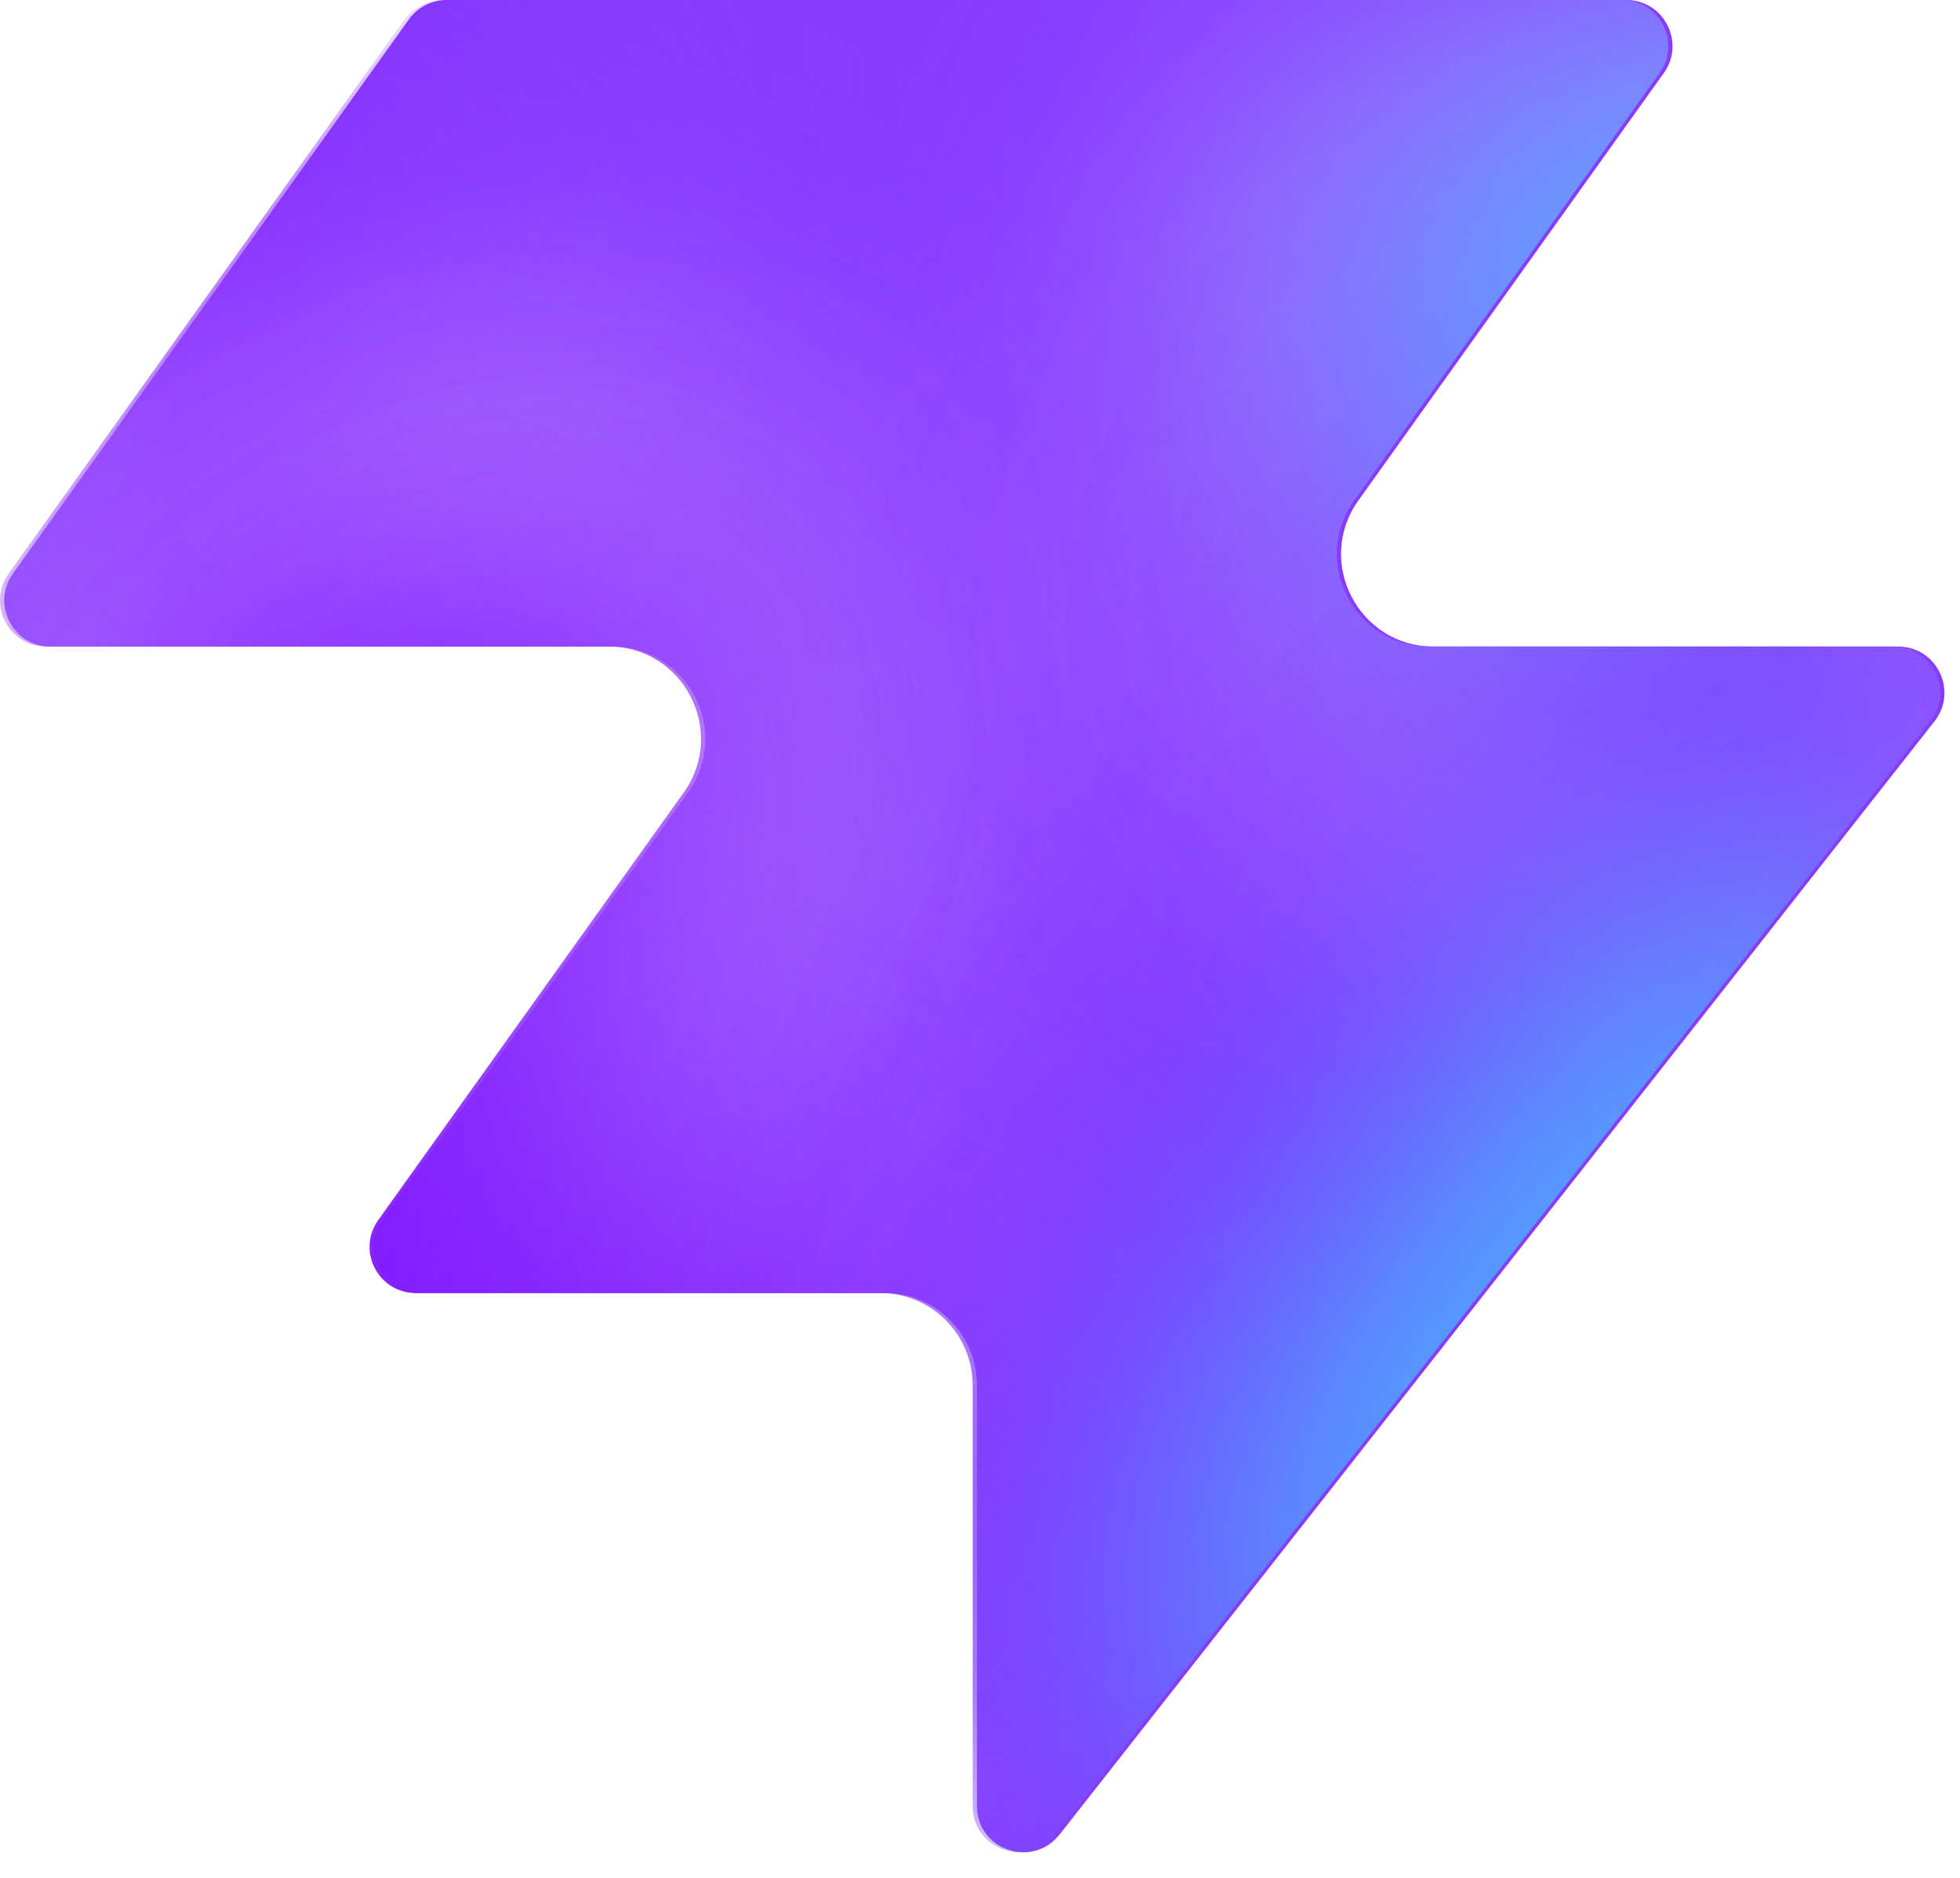
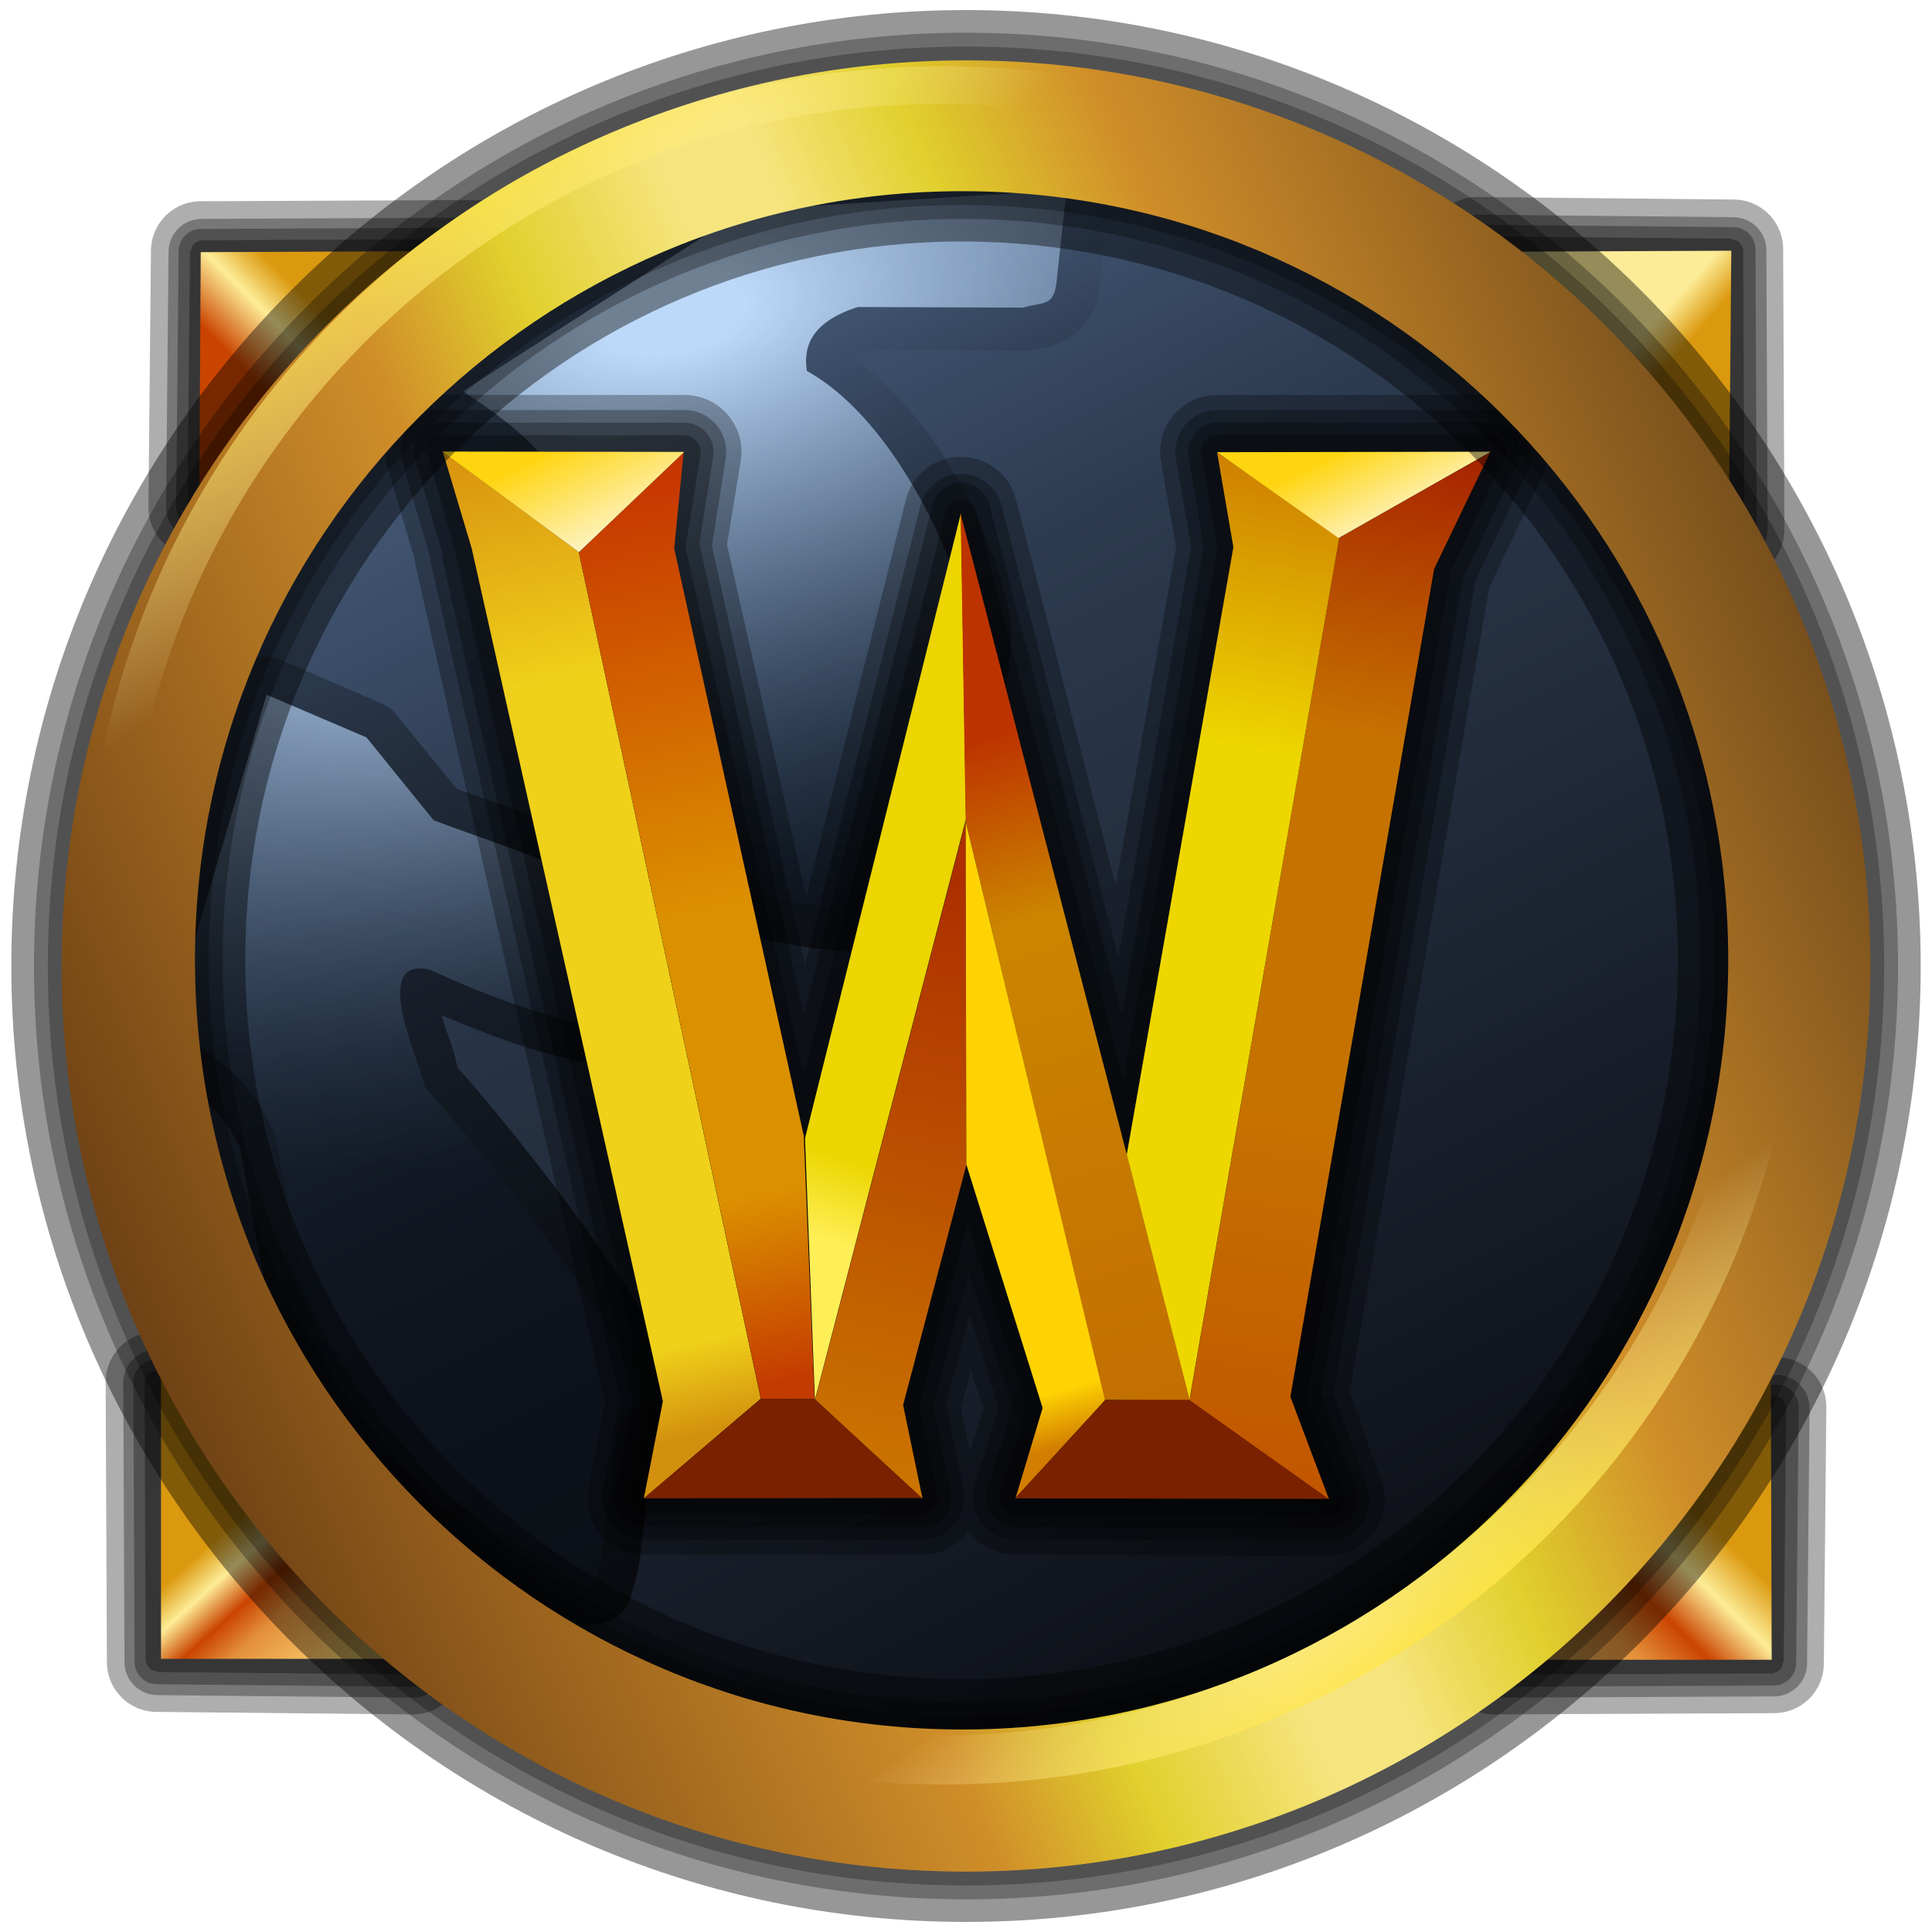
- <svg xmlns="http://www.w3.org/2000/svg" width="48" height="46" fill="none" viewBox="0 0 48 46">
-   <path fill="#863bff" d="M25.946 44.938c-.664.845-2.021.375-2.021-.698V33.937a2.26 2.26 0 0 0-2.262-2.262H10.287c-.92 0-1.456-1.04-.92-1.788l7.48-10.471c1.07-1.497 0-3.578-1.842-3.578H1.237c-.92 0-1.456-1.04-.92-1.788L10.013.474c.214-.297.556-.474.92-.474h28.894c.92 0 1.456 1.04.92 1.788l-7.48 10.471c-1.07 1.498 0 3.579 1.842 3.579h11.377c.943 0 1.473 1.088.89 1.83L25.947 44.94z" style="fill:#863bff;fill:color(display-p3 .525 .23 1);fill-opacity:1" />
-   <mask id="a" width="48" height="46" x="0" y="0" maskUnits="userSpaceOnUse" style="mask-type:alpha">
-     <path fill="#000" d="M25.842 44.938c-.664.844-2.021.375-2.021-.698V33.937a2.26 2.26 0 0 0-2.262-2.262H10.183c-.92 0-1.456-1.04-.92-1.788l7.48-10.471c1.07-1.498 0-3.579-1.842-3.579H1.133c-.92 0-1.456-1.04-.92-1.787L9.91.473c.214-.297.556-.474.92-.474h28.894c.92 0 1.456 1.04.92 1.788l-7.48 10.471c-1.07 1.498 0 3.578 1.842 3.578h11.377c.943 0 1.473 1.088.89 1.832L25.843 44.94z" style="fill:#000;fill-opacity:1" />
-   </mask>
-   <g mask="url(#a)">
-     <g filter="url(#b)">
-       <ellipse cx="5.508" cy="14.704" fill="#ede6ff" rx="5.508" ry="14.704" style="fill:#ede6ff;fill:color(display-p3 .927 .903 1);fill-opacity:1" transform="matrix(.00324 1 1 -.00324 -4.47 31.516)" />
-     </g>
-     <g filter="url(#c)">
-       <ellipse cx="10.399" cy="29.851" fill="#ede6ff" rx="10.399" ry="29.851" style="fill:#ede6ff;fill:color(display-p3 .927 .903 1);fill-opacity:1" transform="matrix(.00324 1 1 -.00324 -39.328 7.883)" />
-     </g>
-     <g filter="url(#d)">
-       <ellipse cx="5.508" cy="30.487" fill="#7e14ff" rx="5.508" ry="30.487" style="fill:#7e14ff;fill:color(display-p3 .492 .077 1);fill-opacity:1" transform="rotate(89.814 -25.913 -14.639)scale(1 -1)" />
-     </g>
-     <g filter="url(#e)">
-       <ellipse cx="5.508" cy="30.599" fill="#7e14ff" rx="5.508" ry="30.599" style="fill:#7e14ff;fill:color(display-p3 .492 .077 1);fill-opacity:1" transform="rotate(89.814 -32.644 -3.334)scale(1 -1)" />
-     </g>
-     <g filter="url(#f)">
-       <ellipse cx="5.508" cy="30.599" fill="#7e14ff" rx="5.508" ry="30.599" style="fill:#7e14ff;fill:color(display-p3 .492 .077 1);fill-opacity:1" transform="matrix(.00324 1 1 -.00324 -34.34 30.47)" />
-     </g>
-     <g filter="url(#g)">
-       <ellipse cx="14.072" cy="22.078" fill="#ede6ff" rx="14.072" ry="22.078" style="fill:#ede6ff;fill:color(display-p3 .927 .903 1);fill-opacity:1" transform="rotate(93.35 24.506 48.493)scale(-1 1)" />
-     </g>
-     <g filter="url(#h)">
-       <ellipse cx="3.47" cy="21.501" fill="#7e14ff" rx="3.47" ry="21.501" style="fill:#7e14ff;fill:color(display-p3 .492 .077 1);fill-opacity:1" transform="rotate(89.009 28.708 47.59)scale(-1 1)" />
-     </g>
-     <g filter="url(#i)">
-       <ellipse cx="3.47" cy="21.501" fill="#7e14ff" rx="3.47" ry="21.501" style="fill:#7e14ff;fill:color(display-p3 .492 .077 1);fill-opacity:1" transform="rotate(89.009 28.708 47.59)scale(-1 1)" />
-     </g>
-     <g filter="url(#j)">
-       <ellipse cx=".387" cy="8.972" fill="#7e14ff" rx="4.407" ry="29.108" style="fill:#7e14ff;fill:color(display-p3 .492 .077 1);fill-opacity:1" transform="rotate(39.51 .387 8.972)" />
-     </g>
-     <g filter="url(#k)">
-       <ellipse cx="47.523" cy="-6.092" fill="#7e14ff" rx="4.407" ry="29.108" style="fill:#7e14ff;fill:color(display-p3 .492 .077 1);fill-opacity:1" transform="rotate(37.892 47.523 -6.092)" />
-     </g>
-     <g filter="url(#l)">
-       <ellipse cx="41.412" cy="6.333" fill="#47bfff" rx="5.971" ry="9.665" style="fill:#47bfff;fill:color(display-p3 .28 .748 1);fill-opacity:1" transform="rotate(37.892 41.412 6.333)" />
-     </g>
-     <g filter="url(#m)">
-       <ellipse cx="-1.879" cy="38.332" fill="#7e14ff" rx="4.407" ry="29.108" style="fill:#7e14ff;fill:color(display-p3 .492 .077 1);fill-opacity:1" transform="rotate(37.892 -1.88 38.332)" />
-     </g>
-     <g filter="url(#n)">
-       <ellipse cx="-1.879" cy="38.332" fill="#7e14ff" rx="4.407" ry="29.108" style="fill:#7e14ff;fill:color(display-p3 .492 .077 1);fill-opacity:1" transform="rotate(37.892 -1.88 38.332)" />
-     </g>
-     <g filter="url(#o)">
-       <ellipse cx="35.651" cy="29.907" fill="#7e14ff" rx="4.407" ry="29.108" style="fill:#7e14ff;fill:color(display-p3 .492 .077 1);fill-opacity:1" transform="rotate(37.892 35.651 29.907)" />
-     </g>
-     <g filter="url(#p)">
-       <ellipse cx="38.418" cy="32.4" fill="#47bfff" rx="5.971" ry="15.297" style="fill:#47bfff;fill:color(display-p3 .28 .748 1);fill-opacity:1" transform="rotate(37.892 38.418 32.4)" />
-     </g>
+ <svg xmlns="http://www.w3.org/2000/svg" xmlns:xlink="http://www.w3.org/1999/xlink" height="48" width="48" viewBox="0 0 48 48">
+   <linearGradient id="a" x1="-2247" x2="-2225.6" y1="365.76" y2="324.21" gradientTransform="matrix(1 0 0 -1 2229.2 311.64)" gradientUnits="userSpaceOnUse">
+     <stop stop-color="#5b779e" offset="0" />
+     <stop stop-color="#2d3b50" offset=".399" />
+     <stop stop-color="#0c0e14" offset="1" />
+   </linearGradient>
+   <linearGradient id="b">
+     <stop stop-opacity="0" offset="0" />
+     <stop stop-opacity=".62" offset="1" />
+   </linearGradient>
+   <linearGradient id="c" x1="-2269.2" x2="-2262.7" y1="408.9" y2="394.7" gradientTransform="matrix(1 0 0 -1 2259.2 363.86)" gradientUnits="userSpaceOnUse" xlink:href="#b" />
+   <linearGradient id="d">
+     <stop stop-color="#e6f1fd" offset="0" />
+     <stop stop-color="#bdd9f9" offset="0" />
+     <stop stop-color="#bdd9f9" offset=".065" />
+     <stop stop-color="#1c3556" stop-opacity=".1" offset="1" />
+   </linearGradient>
+   <radialGradient id="e" cx="-2580.2" cy="505.22" r="7.5" gradientTransform="matrix(3.7445 -.7613 -.396 -1.9477 9848.5 -1026.2)" gradientUnits="userSpaceOnUse" xlink:href="#d" />
+   <linearGradient id="f" x1="-2286.3" x2="-2275" y1="410.38" y2="386.13" gradientTransform="matrix(1 0 0 -1 2259.2 363.86)" gradientUnits="userSpaceOnUse" xlink:href="#b" />
+   <radialGradient id="g" cx="-2579.1" cy="509.85" r="7.5" gradientTransform="matrix(3.7445 -.7613 -.396 -1.9477 9841.2 -1010.4)" gradientUnits="userSpaceOnUse" xlink:href="#d" />
+   <linearGradient id="h" x1="-2191.4" x2="-2185.1" y1="412.55" y2="406.98" gradientTransform="matrix(1 0 0 -1 2229.4 417.58)" gradientUnits="userSpaceOnUse">
+     <stop stop-color="#fdec97" offset="0" />
+     <stop stop-color="#fdec97" offset=".353" />
+     <stop stop-color="#fdec97" offset=".513" />
+     <stop stop-color="#db990f" offset=".628" />
+     <stop stop-color="#db990f" offset="1" />
+   </linearGradient>
+   <linearGradient id="i">
+     <stop stop-color="#ffdc76" offset="0" />
+     <stop stop-color="#e4903b" offset=".327" />
+     <stop stop-color="#ca4400" offset=".451" />
+     <stop stop-color="#fdec97" offset=".58" />
+     <stop stop-color="#db990f" offset=".704" />
+     <stop stop-color="#db990f" offset="1" />
+   </linearGradient>
+   <linearGradient id="j" x1="-2190.9" x2="-2184.3" y1="374.29" y2="381.04" gradientTransform="matrix(1 0 0 -1 2229.4 417.58)" gradientUnits="userSpaceOnUse" xlink:href="#i" />
+   <linearGradient id="k" x1="-2221.4" x2="-2225.8" y1="375.5" y2="380.36" gradientTransform="matrix(1 0 0 -1 2229.4 417.58)" gradientUnits="userSpaceOnUse" xlink:href="#i" />
+   <linearGradient id="l" x1="-2225.7" x2="-2219.7" y1="406.59" y2="412.52" gradientTransform="matrix(1 0 0 -1 2229.4 417.58)" gradientUnits="userSpaceOnUse">
+     <stop stop-color="#ca4400" offset="0" />
+     <stop stop-color="#ca4400" offset=".353" />
+     <stop stop-color="#fdec97" offset=".513" />
+     <stop stop-color="#db990f" offset=".628" />
+     <stop stop-color="#db990f" offset="1" />
+   </linearGradient>
+   <linearGradient id="m" x1="-2217.4" x2="-2211.9" y1="406.21" y2="381.96" gradientTransform="matrix(1 0 0 -1 2229.4 417.58)" gradientUnits="userSpaceOnUse">
+     <stop stop-color="#da940f" offset="0" />
+     <stop stop-color="#efd11a" offset=".235" />
+     <stop stop-color="#efd11a" offset=".75" />
+     <stop stop-color="#efd11a" offset=".908" />
+     <stop stop-color="#d3900e" offset="1" />
+   </linearGradient>
+   <linearGradient id="n" x1="-2214" x2="-2209.2" y1="406.28" y2="383.42" gradientTransform="matrix(1 0 0 -1 2229.4 417.58)" gradientUnits="userSpaceOnUse">
+     <stop stop-color="#c63000" offset="0" />
+     <stop stop-color="#db9000" offset=".491" />
+     <stop stop-color="#db9000" offset=".8" />
+     <stop stop-color="#c43b00" offset="1" />
+   </linearGradient>
+   <linearGradient id="o" x1="-2204.5" x2="-2208" y1="395.47" y2="380.78" gradientTransform="matrix(1 0 0 -1 2229.4 417.58)" gradientUnits="userSpaceOnUse">
+     <stop stop-color="#ad2f00" offset="0" />
+     <stop stop-color="#cb7500" offset="1" />
+   </linearGradient>
+   <linearGradient id="p" x1="-2204.5" x2="-2209.6" y1="402.45" y2="386.98" gradientTransform="matrix(1 0 0 -1 2229.4 417.58)" gradientUnits="userSpaceOnUse">
+     <stop stop-color="#ecd500" offset="0" />
+     <stop stop-color="#ecd500" offset=".869" />
+     <stop stop-color="#ffef57" offset="1" />
+   </linearGradient>
+   <linearGradient id="q">
+     <stop stop-color="#ffd511" offset="0" />
+     <stop stop-color="#fdf8dc" offset="1" />
+   </linearGradient>
+   <linearGradient id="r" x1="-2215.5" x2="-2214.2" y1="406.48" y2="403.82" gradientTransform="matrix(1 0 0 -1 2229.4 417.58)" gradientUnits="userSpaceOnUse" xlink:href="#q" />
+   <linearGradient id="s" x1="-2206.4" x2="-2200.6" y1="402.91" y2="382.79" gradientTransform="matrix(1 0 0 -1 2229.4 417.58)" gradientUnits="userSpaceOnUse">
+     <stop stop-color="#bd3300" offset="0" />
+     <stop stop-color="#bd3300" offset=".188" />
+     <stop stop-color="#cb8500" offset=".411" />
+     <stop stop-color="#c26f00" offset="1" />
+   </linearGradient>
+   <linearGradient id="t" x1="-2206.6" x2="-2202.7" y1="395.11" y2="381.73" gradientTransform="matrix(1 0 0 -1 2229.4 417.58)" gradientUnits="userSpaceOnUse">
+     <stop stop-color="#ffd303" offset="0" />
+     <stop stop-color="#ffd303" offset=".902" />
+     <stop stop-color="#d27e00" offset="1" />
+   </linearGradient>
+   <linearGradient id="u" x1="-2193.9" x2="-2198.3" y1="406.83" y2="380.5" gradientTransform="matrix(1 0 0 -1 2229.4 417.58)" gradientUnits="userSpaceOnUse">
+     <stop stop-color="#a51f00" offset="0" />
+     <stop stop-color="#c67200" offset=".288" />
+     <stop stop-color="#c67200" offset=".644" />
+     <stop stop-color="#c25500" offset="1" />
+   </linearGradient>
+   <linearGradient id="v" x1="-2197.3" x2="-2201.7" y1="406.26" y2="382.99" gradientTransform="matrix(1 0 0 -1 2229.4 417.58)" gradientUnits="userSpaceOnUse">
+     <stop stop-color="#cd7c00" offset="0" />
+     <stop stop-color="#eed700" offset=".314" />
+     <stop stop-color="#eed700" offset="1" />
+   </linearGradient>
+   <linearGradient id="w" x1="-2195.8" x2="-2194.7" y1="406.48" y2="404.2" gradientTransform="matrix(1 0 0 -1 2229.4 417.58)" gradientUnits="userSpaceOnUse" xlink:href="#q" />
+   <linearGradient id="x" x1="-2230.5" x2="-2178.7" y1="383.14" y2="404.68" gradientTransform="matrix(1 0 0 -1 2229.4 417.58)" gradientUnits="userSpaceOnUse">
+     <stop stop-color="#51290e" offset="0" />
+     <stop stop-color="#d08e29" offset=".346" />
+     <stop stop-color="#e1d02d" offset=".417" />
+     <stop stop-color="#f6e57f" offset=".498" />
+     <stop stop-color="#f6e57f" offset=".537" />
+     <stop stop-color="#e1d02d" offset=".605" />
+     <stop stop-color="#d08e29" offset=".687" />
+     <stop stop-color="#452a15" offset="1" />
+   </linearGradient>
+   <linearGradient id="y" x1="-2192.4" x2="-2219.2" y1="375.16" y2="413.07" gradientTransform="matrix(1 0 0 -1 2228.8 416.57)" gradientUnits="userSpaceOnUse">
+     <stop stop-color="#ffe12b" offset="0" />
+     <stop stop-color="#fff7c7" stop-opacity="0" offset=".136" />
+     <stop stop-color="#fff7c7" stop-opacity="0" offset=".819" />
+     <stop stop-color="#ffe12b" offset="1" />
+   </linearGradient>
+   <g transform="translate(29.75,53.719)">
+     <path d="m14.715-29.794c3e-3 11.346-8.94 20.547-19.976 20.55-11.036 4e-3 -19.986-9.192-19.989-20.538v-0.013c-3e-3 -11.347 8.94-20.548 19.976-20.551s19.985 9.191 19.989 20.538z" fill="url(#a)" />
+     <path d="m-3.312-50.062-8 0.5a1.056 1.056 0 0 0 -0.5 0.156l-7 4.5a1.058 1.058 0 0 0 -0.031 1.781c0.923 0.622 1.837 1.338 2.094 2 0.553 1.466 1.181 3.614 1.719 5.469a74.9 74.9 0 0 0 0.75 2.469c0.113 0.342 0.206 0.648 0.312 0.906s0.173 0.454 0.438 0.75c0.04 0.034 0.081 0.065 0.125 0.094 0.473 0.385 0.966 0.596 1.562 0.781s1.284 0.331 1.938 0.438 1.281 0.146 1.844 0.156 0.96 0.133 1.625-0.281c0.032-0.019 0.064-0.04 0.094-0.062 0.285-0.227 0.314-0.379 0.375-0.5s0.113-0.222 0.156-0.344c0.087-0.244 0.166-0.518 0.25-0.844a32.922 32.922 0 0 0 0.844 -4.781c0.072-0.708 0.158-1.177 0-1.812-8e-3 -0.033 0.01-0.06 0-0.094h-0.033c-0.16-0.773-0.57-1.892-1.281-3.156a9.806 9.806 0 0 0 -2.5 -2.906c0.036-0.038 0.117-0.106 0.312-0.188l3.907 0.03c0.117-1e-3 0.233-0.023 0.344-0.062 0.092-0.03 0.189 0.034 0.656-0.188 0.234-0.11 0.52-0.364 0.656-0.625s0.193-0.482 0.219-0.719l0.25-2.281a1.06 1.06 0 0 0 -1.125 -1.187z" fill="url(#c)" />
+     <path id="z" d="m-3.25-49-0.25 2.278c-0.07 0.648-0.343 0.49-0.823 0.646l-4.116-0.015c-1.214 0.39-1.347 1.036-1.265 1.588 2.306 1.282 3.746 4.921 3.955 6.002 0.296 1.042-0.845 6.927-1.25 7.25-0.683 0.425-4.73-0.17-5.75-1-0.548-0.615-1.837-6.167-3-9.25-0.428-1.103-1.576-1.878-2.5-2.5l7-4.5z" fill="url(#e)" />
+     <path d="m-23.219-37.406a0.93 0.93 0 0 0 -0.812 0.688l-2.406 8.219a0.928 0.928 0 0 0 0.375 1.031c0.923 0.621 1.878 1.346 2.156 2.062a0.886 0.886 0 0 0 0.094 0.156c8e-3 0.027 0.019 0.039 0.031 0.094 0.043 0.186 0.093 0.509 0.156 0.875 0.127 0.732 0.302 1.725 0.531 2.75s0.511 2.084 0.938 3 0.998 1.764 2 2.094c-0.243-0.08-0.041 0.01 0.094 0.094s0.312 0.199 0.531 0.344c0.438 0.29 0.998 0.654 1.562 1.031s1.131 0.777 1.594 1.062c0.231 0.143 0.441 0.248 0.625 0.344 0.092 0.048 0.175 0.085 0.281 0.125s0.168 0.139 0.594 0.062c0.49-0.088 0.641-0.361 0.719-0.5s0.095-0.244 0.125-0.344c0.059-0.199 0.12-0.398 0.156-0.625 0.073-0.455 0.126-1.016 0.188-1.562s0.125-1.099 0.188-1.469c0.026-0.152 0.046-0.219 0.062-0.281 0.069-0.059 0.167-0.051 0.219-0.125 0.204-0.287 0.227-0.585 0.219-0.812-0.017-0.455-0.162-0.803-0.344-1.188-0.364-0.771-0.96-1.658-1.625-2.594-1.283-1.807-2.75-3.586-3.406-4.312-0.055-0.18-0.086-0.365-0.156-0.562-0.087-0.246-0.185-0.514-0.25-0.75 1.383 0.59 2.816 1.122 4.406 1.312a0.916 0.916 0 0 0 0.281 -0.031 5.827 5.827 0 0 0 1.438 -0.438c0.27-0.122 0.556-0.247 0.812-0.469s0.541-0.578 0.594-1.062a0.93 0.93 0 0 0 -0.156 -0.625c-1.777-2.656-4.331-3.335-7-4.312l-1.533-1.876a0.928 0.928 0 0 0 -0.344 -0.25l-2.469-1.062a0.912 0.912 0 0 0 -0.468 -0.094z" fill="url(#f)" />
+     <path id="A" d="m-18.975-33.338c2.82 1.052 5.133 1.588 6.779 4.048-0.07 0.647-1.486 1.083-2.061 1.177-1.708-0.205-3.28-0.818-4.823-1.518-1.526-0.329-0.198 2.363-0.116 2.915 1.09 1.186 6.496 7.814 5.012 7.994-0.364 0.045-0.521 4.395-0.86 4.455s-4.462-2.938-4.832-3.059c-2.377-0.783-2.767-8.199-3.155-8.421-0.427-1.103-1.576-1.878-2.5-2.5l2.404-8.212 2.482 1.061z" fill="url(#g)" />
  </g>
-   <defs>
-     <filter id="b" width="60.045" height="41.654" x="-19.77" y="16.149" color-interpolation-filters="sRGB" filterUnits="userSpaceOnUse">
-       <feFlood flood-opacity="0" result="BackgroundImageFix" />
-       <feBlend in="SourceGraphic" in2="BackgroundImageFix" result="shape" />
-       <feGaussianBlur result="effect1_foregroundBlur_2002_17158" stdDeviation="7.659" />
-     </filter>
-     <filter id="c" width="90.34" height="51.437" x="-54.613" y="-7.533" color-interpolation-filters="sRGB" filterUnits="userSpaceOnUse">
-       <feFlood flood-opacity="0" result="BackgroundImageFix" />
-       <feBlend in="SourceGraphic" in2="BackgroundImageFix" result="shape" />
-       <feGaussianBlur result="effect1_foregroundBlur_2002_17158" stdDeviation="7.659" />
-     </filter>
-     <filter id="d" width="79.355" height="29.4" x="-49.64" y="2.03" color-interpolation-filters="sRGB" filterUnits="userSpaceOnUse">
-       <feFlood flood-opacity="0" result="BackgroundImageFix" />
-       <feBlend in="SourceGraphic" in2="BackgroundImageFix" result="shape" />
-       <feGaussianBlur result="effect1_foregroundBlur_2002_17158" stdDeviation="4.596" />
-     </filter>
-     <filter id="e" width="79.579" height="29.4" x="-45.045" y="20.029" color-interpolation-filters="sRGB" filterUnits="userSpaceOnUse">
-       <feFlood flood-opacity="0" result="BackgroundImageFix" />
-       <feBlend in="SourceGraphic" in2="BackgroundImageFix" result="shape" />
-       <feGaussianBlur result="effect1_foregroundBlur_2002_17158" stdDeviation="4.596" />
-     </filter>
-     <filter id="f" width="79.579" height="29.4" x="-43.513" y="21.178" color-interpolation-filters="sRGB" filterUnits="userSpaceOnUse">
-       <feFlood flood-opacity="0" result="BackgroundImageFix" />
-       <feBlend in="SourceGraphic" in2="BackgroundImageFix" result="shape" />
-       <feGaussianBlur result="effect1_foregroundBlur_2002_17158" stdDeviation="4.596" />
-     </filter>
-     <filter id="g" width="74.749" height="58.852" x="15.756" y="-17.901" color-interpolation-filters="sRGB" filterUnits="userSpaceOnUse">
-       <feFlood flood-opacity="0" result="BackgroundImageFix" />
-       <feBlend in="SourceGraphic" in2="BackgroundImageFix" result="shape" />
-       <feGaussianBlur result="effect1_foregroundBlur_2002_17158" stdDeviation="7.659" />
-     </filter>
-     <filter id="h" width="61.377" height="25.362" x="23.548" y="2.284" color-interpolation-filters="sRGB" filterUnits="userSpaceOnUse">
-       <feFlood flood-opacity="0" result="BackgroundImageFix" />
-       <feBlend in="SourceGraphic" in2="BackgroundImageFix" result="shape" />
-       <feGaussianBlur result="effect1_foregroundBlur_2002_17158" stdDeviation="4.596" />
-     </filter>
-     <filter id="i" width="61.377" height="25.362" x="23.548" y="2.284" color-interpolation-filters="sRGB" filterUnits="userSpaceOnUse">
-       <feFlood flood-opacity="0" result="BackgroundImageFix" />
-       <feBlend in="SourceGraphic" in2="BackgroundImageFix" result="shape" />
-       <feGaussianBlur result="effect1_foregroundBlur_2002_17158" stdDeviation="4.596" />
-     </filter>
-     <filter id="j" width="56.045" height="63.649" x="-27.636" y="-22.853" color-interpolation-filters="sRGB" filterUnits="userSpaceOnUse">
-       <feFlood flood-opacity="0" result="BackgroundImageFix" />
-       <feBlend in="SourceGraphic" in2="BackgroundImageFix" result="shape" />
-       <feGaussianBlur result="effect1_foregroundBlur_2002_17158" stdDeviation="4.596" />
-     </filter>
-     <filter id="k" width="54.814" height="64.646" x="20.116" y="-38.415" color-interpolation-filters="sRGB" filterUnits="userSpaceOnUse">
-       <feFlood flood-opacity="0" result="BackgroundImageFix" />
-       <feBlend in="SourceGraphic" in2="BackgroundImageFix" result="shape" />
-       <feGaussianBlur result="effect1_foregroundBlur_2002_17158" stdDeviation="4.596" />
-     </filter>
-     <filter id="l" width="33.541" height="35.313" x="24.641" y="-11.323" color-interpolation-filters="sRGB" filterUnits="userSpaceOnUse">
-       <feFlood flood-opacity="0" result="BackgroundImageFix" />
-       <feBlend in="SourceGraphic" in2="BackgroundImageFix" result="shape" />
-       <feGaussianBlur result="effect1_foregroundBlur_2002_17158" stdDeviation="4.596" />
-     </filter>
-     <filter id="m" width="54.814" height="64.646" x="-29.286" y="6.009" color-interpolation-filters="sRGB" filterUnits="userSpaceOnUse">
-       <feFlood flood-opacity="0" result="BackgroundImageFix" />
-       <feBlend in="SourceGraphic" in2="BackgroundImageFix" result="shape" />
-       <feGaussianBlur result="effect1_foregroundBlur_2002_17158" stdDeviation="4.596" />
-     </filter>
-     <filter id="n" width="54.814" height="64.646" x="-29.286" y="6.009" color-interpolation-filters="sRGB" filterUnits="userSpaceOnUse">
-       <feFlood flood-opacity="0" result="BackgroundImageFix" />
-       <feBlend in="SourceGraphic" in2="BackgroundImageFix" result="shape" />
-       <feGaussianBlur result="effect1_foregroundBlur_2002_17158" stdDeviation="4.596" />
-     </filter>
-     <filter id="o" width="54.814" height="64.646" x="8.244" y="-2.416" color-interpolation-filters="sRGB" filterUnits="userSpaceOnUse">
-       <feFlood flood-opacity="0" result="BackgroundImageFix" />
-       <feBlend in="SourceGraphic" in2="BackgroundImageFix" result="shape" />
-       <feGaussianBlur result="effect1_foregroundBlur_2002_17158" stdDeviation="4.596" />
-     </filter>
-     <filter id="p" width="39.409" height="43.623" x="18.713" y="10.588" color-interpolation-filters="sRGB" filterUnits="userSpaceOnUse">
-       <feFlood flood-opacity="0" result="BackgroundImageFix" />
-       <feBlend in="SourceGraphic" in2="BackgroundImageFix" result="shape" />
-       <feGaussianBlur result="effect1_foregroundBlur_2002_17158" stdDeviation="4.596" />
-     </filter>
-   </defs>
+   <g fill-opacity=".32">
+     <path d="m44.333 13.145-0.031-6.938a1.235 1.235 0 0 0 -1.25 -1.25l-6.344-0.062a1.24 1.24 0 0 0 -0.906 2.094l6.375 7c0.345 0.381 0.89 0.509 1.37 0.322a1.24 1.24 0 0 0 0.786 -1.166z" />
+     <path d="m43.916 13.146-0.031-6.938a0.823 0.823 0 0 0 -0.812 -0.812l-6.344-0.062a0.828 0.828 0 0 0 -0.625 1.375l6.375 7a0.827 0.827 0 0 0 1.437 -0.563z" />
+     <path d="m43.646 13.145-0.031-6.938a0.557 0.557 0 0 0 -0.161 -0.401 0.56 0.56 0 0 0 -0.401 -0.162l-6.344-0.062a0.555 0.555 0 0 0 -0.407 0.937l6.375 7a0.554 0.554 0 0 0 0.969 -0.374z" />
+   </g>
+   <path d="m43.34 13.15-0.031-6.938a0.26 0.26 0 0 0 -0.031 -0.094 0.27 0.27 0 0 0 -0.062 -0.094 0.302 0.302 0 0 0 -0.031 -0.031 0.255 0.255 0 0 0 -0.125 -0.031 0.302 0.302 0 0 0 -0.031 -0.031l-6.344-0.062a0.257 0.257 0 0 0 -0.062 0.031 0.267 0.267 0 0 0 -0.094 0.031 0.28 0.28 0 0 0 -0.062 0.062 0.281 0.281 0 0 0 -0.031 0.094 0.26 0.26 0 0 0 0 0.156 0.28 0.28 0 0 0 0.062 0.094l6.375 7a0.27 0.27 0 0 0 0.219 0.062 0.266 0.266 0 0 0 0.125 -0.031c0.012-0.01 0.021-0.02 0.031-0.031a0.257 0.257 0 0 0 0.062 -0.094 0.282 0.282 0 0 0 0.03 -0.093z" fill-opacity=".33" />
+   <path d="m37.086 6.255 5.928-0.026-0.057 6.369z" fill="url(#h)" />
+   <g fill-opacity=".32">
+     <path d="m37.125 42.594 6.938-0.031a1.236 1.236 0 0 0 1.25 -1.25l0.062-6.344a1.238 1.238 0 0 0 -2.094 -0.906l-7 6.375a1.238 1.238 0 0 0 0.844 2.156z" />
+     <path d="m37.146 42.178 6.938-0.031a0.824 0.824 0 0 0 0.812 -0.812l0.062-6.344a0.827 0.827 0 0 0 -1.375 -0.625l-7 6.375a0.826 0.826 0 0 0 0.563 1.437z" />
+     <path d="m37.125 41.907 6.938-0.031a0.557 0.557 0 0 0 0.562 -0.562l0.062-6.344a0.551 0.551 0 0 0 -0.937 -0.407l-7 6.375a0.554 0.554 0 1 0 0.375 0.969z" />
+   </g>
+   <path d="m37.097 41.606 6.938-0.031a0.267 0.267 0 0 0 0.094 -0.031 0.27 0.27 0 0 0 0.094 -0.062 0.302 0.302 0 0 0 0.031 -0.031 0.257 0.257 0 0 0 0.031 -0.125 0.302 0.302 0 0 0 0.031 -0.031l0.062-6.344a0.3 0.3 0 0 0 -0.031 -0.062 0.289 0.289 0 0 0 -0.031 -0.094 0.28 0.28 0 0 0 -0.062 -0.062 0.281 0.281 0 0 0 -0.094 -0.031 0.26 0.26 0 0 0 -0.156 0 0.27 0.27 0 0 0 -0.094 0.062l-7 6.375a0.27 0.27 0 0 0 -0.062 0.219c0 0.044 0.011 0.087 0.031 0.125 9e-3 0.012 0.021 0.021 0.031 0.031a0.25 0.25 0 0 0 0.094 0.062 0.26 0.26 0 0 0 0.093 0.03z" fill-opacity=".33" />
+   <path d="m43.996 34.143 0.021 7.094h-6.807z" fill="url(#j)" />
+   <g fill-opacity=".32">
+     <path d="m2.625 34.344 0.031 6.938a1.238 1.238 0 0 0 1.25 1.25l6.344 0.062c0.498 5e-3 0.949-0.289 1.147-0.746a1.24 1.24 0 0 0 -0.241 -1.348l-6.375-7a1.24 1.24 0 0 0 -2.156 0.844z" />
+     <path d="m3.062 34.365 0.031 6.938a0.824 0.824 0 0 0 0.813 0.812l6.344 0.062a0.824 0.824 0 0 0 0.625 -1.375l-6.375-7a0.828 0.828 0 0 0 -0.913 -0.215 0.828 0.828 0 0 0 -0.525 0.778z" />
+     <path d="m3.313 34.344 0.031 6.938a0.549 0.549 0 0 0 0.162 0.4c0.106 0.107 0.25 0.165 0.401 0.162l6.344 0.062a0.551 0.551 0 0 0 0.406 -0.937l-6.375-7a0.554 0.554 0 0 0 -0.969 0.375z" />
+   </g>
+   <path d="m3.589 34.321 0.031 6.938a0.267 0.267 0 0 0 0.031 0.094 0.28 0.28 0 0 0 0.062 0.094c9e-3 0.012 0.02 0.021 0.031 0.031a0.257 0.257 0 0 0 0.125 0.031c9e-3 0.012 0.02 0.021 0.031 0.031l6.344 0.062a0.277 0.277 0 0 0 0.062 -0.031 0.289 0.289 0 0 0 0.094 -0.031 0.28 0.28 0 0 0 0.062 -0.062 0.281 0.281 0 0 0 0.031 -0.094 0.26 0.26 0 0 0 0 -0.156 0.29 0.29 0 0 0 -0.062 -0.094l-6.375-7a0.265 0.265 0 0 0 -0.219 -0.062 0.269 0.269 0 0 0 -0.125 0.031 0.227 0.227 0 0 0 -0.031 0.031 0.266 0.266 0 0 0 -0.062 0.094 0.26 0.26 0 0 0 -0.03 0.093z" fill-opacity=".33" />
+   <path d="m10.408 41.214h-6.408v-6.982z" fill="url(#k)" />
+   <g fill-opacity=".32">
+     <path d="m11.938 4.969-6.938 0.031a1.238 1.238 0 0 0 -1.25 1.25l-0.062 6.344a1.238 1.238 0 0 0 2.094 0.906l7-6.375a1.237 1.237 0 0 0 -0.844 -2.156z" />
+     <path d="m11.938 5.407-6.938 0.031a0.824 0.824 0 0 0 -0.812 0.812l-0.062 6.344a0.827 0.827 0 0 0 1.374 0.625l7-6.375a0.826 0.826 0 0 0 -0.562 -1.437z" />
+     <path d="m11.938 5.657-6.938 0.031a0.553 0.553 0 0 0 -0.562 0.562l-0.062 6.344a0.553 0.553 0 0 0 0.937 0.406l7-6.375a0.554 0.554 0 0 0 -0.375 -0.968z" />
+   </g>
+   <path d="M 11.938,5.938 5,5.969 A 0.26,0.26 0 0 0 4.906,6 0.268,0.268 0 0 0 4.812,6.063 0.227,0.227 0 0 0 4.781,6.094 0.275,0.275 0 0 0 4.75,6.219 0.227,0.227 0 0 0 4.719,6.25 l -0.062,6.344 a 0.24,0.24 0 0 0 0.031,0.062 0.26,0.26 0 0 0 0.031,0.094 0.28,0.28 0 0 0 0.062,0.062 0.26,0.26 0 0 0 0.094,0.031 0.26,0.26 0 0 0 0.156,0 0.27,0.27 0 0 0 0.094,-0.062 l 7,-6.375 A 0.264,0.264 0 0 0 12.187,6.187 0.275,0.275 0 0 0 12.156,6.062 0.227,0.227 0 0 0 12.125,6.031 0.261,0.261 0 0 0 12.031,5.969 0.262,0.262 0 0 0 11.938,5.938 Z" fill-opacity=".33" />
+   <path id="B" d="m4.95 12.598 0.037-6.333 6.946-0.031z" fill="url(#l)" />
+   <g transform="translate(0 .219)" fill-opacity=".29">
+     <path d="m10.969 10.594c-0.116 0.012-0.221 0.074-0.288 0.17s-0.087 0.217-0.056 0.33l0.688 2.406 4.75 21.125-0.438 2.312a0.397 0.397 0 0 0 0.375 0.468h6.906a0.4 0.4 0 0 0 0.375 -0.5l-0.438-2.219 1.188-4.531 1.469 4.595-0.656 2.125a0.398 0.398 0 0 0 0.375 0.531l7.781 0.032a0.397 0.397 0 0 0 0.375 -0.531l-0.906-2.438 3.562-20.469 1.344-2.844a0.398 0.398 0 0 0 -0.343 -0.563h-6.782a0.398 0.398 0 0 0 -0.406 0.469l0.406 2.312-2.344 13.219-3.656-14.124a0.398 0.398 0 0 0 -0.75 0l-3.531 14.031-2.938-13.125 0.375-2.312a0.398 0.398 0 0 0 -0.125 -0.344 0.394 0.394 0 0 0 -0.281 -0.125h-6a0.16 0.16 0 0 0 -0.031 0z" />
+     <path d="m10.844 10.281a0.725 0.725 0 0 0 -0.531 0.906l0.687 2.375h-0.031l4.75 21.062-0.438 2.25a0.729 0.729 0 0 0 0.719 0.844h6.906a0.73 0.73 0 0 0 0.719 -0.875l-0.438-2.125 0.875-3.344 1.094 3.375-0.625 2.031c-0.065 0.219-0.023 0.455 0.111 0.64s0.348 0.294 0.576 0.298l7.782 0.032a0.73 0.73 0 0 0 0.688 -0.969l-0.875-2.375 3.531-20.25 1.344-2.844a0.731 0.731 0 0 0 -0.656 -1.031h-6.782a0.729 0.729 0 0 0 -0.719 0.843l0.375 2.25-2.031 11.626-3.281-12.625a0.73 0.73 0 0 0 -1.438 0l-3.187 12.625-2.594-11.719 0.344-2.156a0.727 0.727 0 0 0 -0.719 -0.843h-6a0.74 0.74 0 0 0 -0.156 -1e-3z" />
+     <path d="m10.781 9.969a1.038 1.038 0 0 0 -0.781 1.313l0.688 2.344v0.062l4.719 20.875-0.438 2.25c-0.053 0.304 0.031 0.615 0.23 0.852 0.199 0.234 0.493 0.369 0.801 0.367h6.906a1.04 1.04 0 0 0 1.031 -1.25l-0.437-2.126 0.594-2.188 0.719 2.281-0.594 1.938a1.04 1.04 0 0 0 1 1.344l7.781 0.031a1.04 1.04 0 0 0 0.969 -1.375l-0.844-2.281 3.531-20.188 1.312-2.781a1.039 1.039 0 0 0 -0.937 -1.469h-6.781a1.037 1.037 0 0 0 -1.031 1.219l0.375 2.188-1.812 10.188-2.906-11.25a1.039 1.039 0 0 0 -2 0l-2.876 11.437-2.312-10.406 0.344-2.188a1.036 1.036 0 0 0 -1.032 -1.187h-6a1.002 1.002 0 0 0 -0.219 0z" />
+     <path d="m10.844 9.594a1.414 1.414 0 0 0 -1.219 1.781l0.688 2.344v0.062l4.719 20.844-0.406 2.094a1.413 1.413 0 0 0 1.375 1.687h6.906c0.459 2e-3 0.89-0.221 1.156-0.594 0.266 0.373 0.697 0.596 1.156 0.594l7.781 0.032c0.461-4e-3 0.891-0.232 1.151-0.612s0.321-0.862 0.161-1.294l-0.781-2.156 3.469-20 1.312-2.75c0.213-0.44 0.184-0.958-0.076-1.372a1.418 1.418 0 0 0 -1.205 -0.66h-6.781a1.414 1.414 0 0 0 -1.406 1.656l0.375 2.125-1.5 8.406-2.469-9.562a1.413 1.413 0 0 0 -2.75 0l-2.469 9.844-1.969-8.75 0.344-2.094a1.413 1.413 0 0 0 -1.406 -1.625h-6a1.353 1.353 0 0 0 -0.156 0zm13.281 24.25 0.312 0.938-0.344 1.062-0.219-1.062z" />
+     <path id="C" d="m10.992 11 0.711 2.398 4.766 21.203l-0.469 2.407h6.914l-0.477-2.32 1.57-5.953 1.891 6.031-0.672 2.242 7.789 0.016-0.957-2.543 3.58-20.532 1.392-2.953-6.78 4e-3 0.393 2.386-2.646 15.083-4.121-15.906-3.938 15.625-3.312-14.875 0.374-2.313z" />
+   </g>
+   <path d="m11 11.219 3.379 2.496 4.523 21.035-2.906 2.477 0.473-2.414-4.75-21.188z" fill="url(#m)" />
+   <path d="m18.906 34.75-2.91 2.477 6.926-8e-3 -2.672-2.453z" fill="#792100" />
+   <path d="m16.984 11.242-2.602 2.48 4.523 21.027 1.332 0.012-0.268-6.542-3.219-14.594z" fill="url(#n)" />
+   <path d="m22.918 37.227-2.664-2.457 3.738-14.363 0.016 8.539-1.57 5.961z" fill="url(#o)" />
+   <path d="M 23.875,12.75 24,20.344 20.246,34.778 20,28.281 Z" fill="url(#p)" />
+   <path d="m10.992 11.219 3.391 2.5l2.617-2.492z" fill="url(#r)" />
+   <path d="m23.867 12.766 0.125 7.633 3.441 14.381 2.146 0.011z" fill="url(#s)" />
+   <path d="m23.992 20.407 0.016 8.523 1.896 6.051-0.672 2.236 2.221-2.428z" fill="url(#t)" />
+   <path d="m29.57 34.778-2.109 8e-3 -2.244 2.441 7.793 0.014z" fill="#792100" />
+   <path d="m35.631 14.135 1.393-2.899-3.752 2.122-3.717 21.426 3.463 2.464-0.959-2.546z" fill="url(#u)" />
+   <path d="m30.643 13.594-0.404-2.352 3.037 2.102-3.721 21.418-1.561-6.078z" fill="url(#v)" />
+   <path d="m30.235 11.235 3.022 2.132 3.783-2.145z" fill="url(#w)" />
+   <path d="m24 1.157c-12.593 0-22.812 10.233-22.812 22.844s10.219 22.843 22.812 22.843c12.594 0 22.812-10.233 22.812-22.844s-10.218-22.843-22.812-22.843zm-0.094 3.937c10.329 0 18.688 8.379 18.688 18.75s-8.359 18.781-18.688 18.781-18.719-8.41-18.719-18.781c1e-3 -10.371 8.39-18.75 18.719-18.75z" fill-opacity=".26" />
+   <path d="m24 0.813c-12.781 0-23.156 10.39-23.156 23.188 0 12.797 10.375 23.188 23.156 23.188s23.156-10.391 23.156-23.188c0-12.798-10.375-23.188-23.156-23.188zm-0.094 4.625c10.141 0 18.344 8.222 18.344 18.406s-8.203 18.438-18.344 18.438c-10.14 0-18.375-8.254-18.375-18.438 0-10.183 8.234-18.406 18.375-18.406z" fill-opacity=".28" />
+   <path d="m24 0.25c-13.085 0-23.719 10.649-23.719 23.75s10.634 23.75 23.719 23.75c13.086 0 23.719-10.649 23.719-23.75s-10.633-23.75-23.719-23.75zm-0.094 5.75c9.837 0 17.781 7.962 17.781 17.844s-7.947 17.875-17.781 17.875-17.812-7.996-17.812-17.875 7.975-17.844 17.812-17.844z" fill-opacity=".41" />
+   <path id="D" d="m24 1.5c-12.41 0-22.469 10.073-22.469 22.5 0 12.428 10.059 22.5 22.469 22.5s22.469-10.072 22.469-22.5c0-12.427-10.059-22.5-22.469-22.5zm-0.094 3.25c10.513 0 19.031 8.541 19.031 19.094s-8.519 19.125-19.031 19.125-19.062-8.572-19.062-19.125 8.55-19.094 19.062-19.094z" fill="url(#x)" />
+   <path d="m23.433 1.647c-11.782 0-21.312 9.543-21.312 21.344s9.531 21.344 21.312 21.344 21.313-9.543 21.313-21.344-9.531-21.344-21.313-21.344zm-0.094 0.937c11.141 0 20.188 9.072 20.188 20.25s-9.044 20.281-20.188 20.281-20.218-9.1-20.218-20.281 9.077-20.25 20.218-20.25z" fill="url(#y)" />
</svg>
